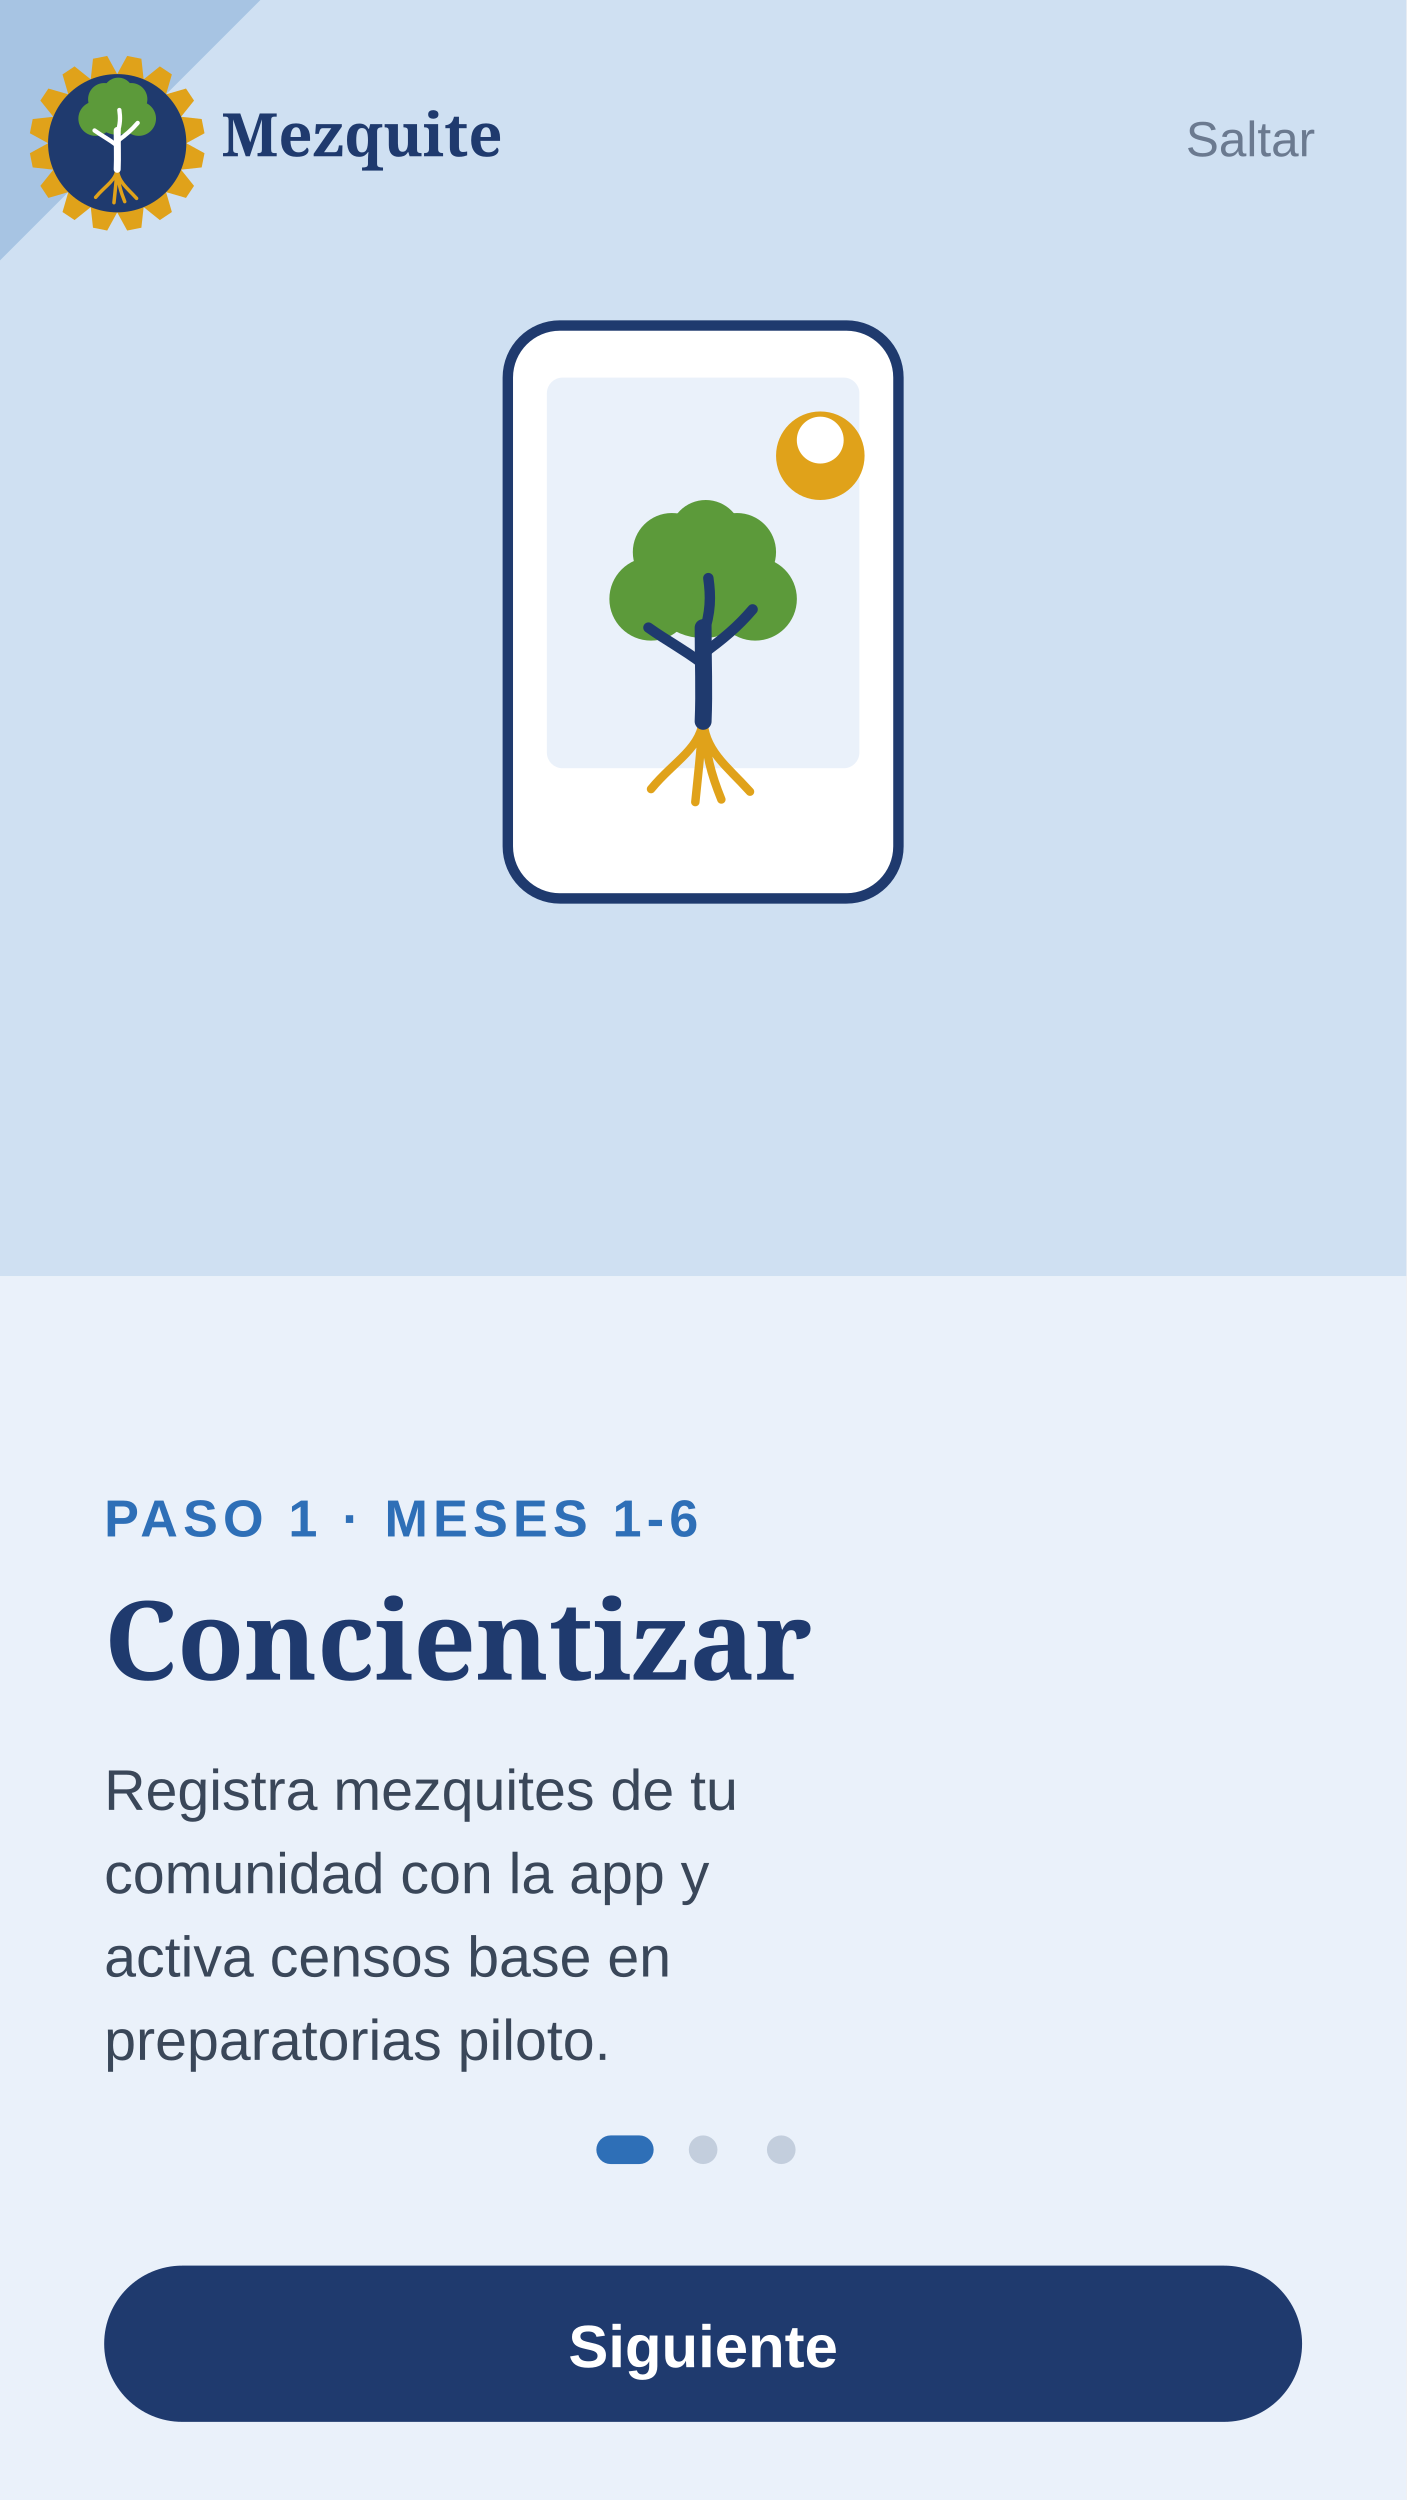
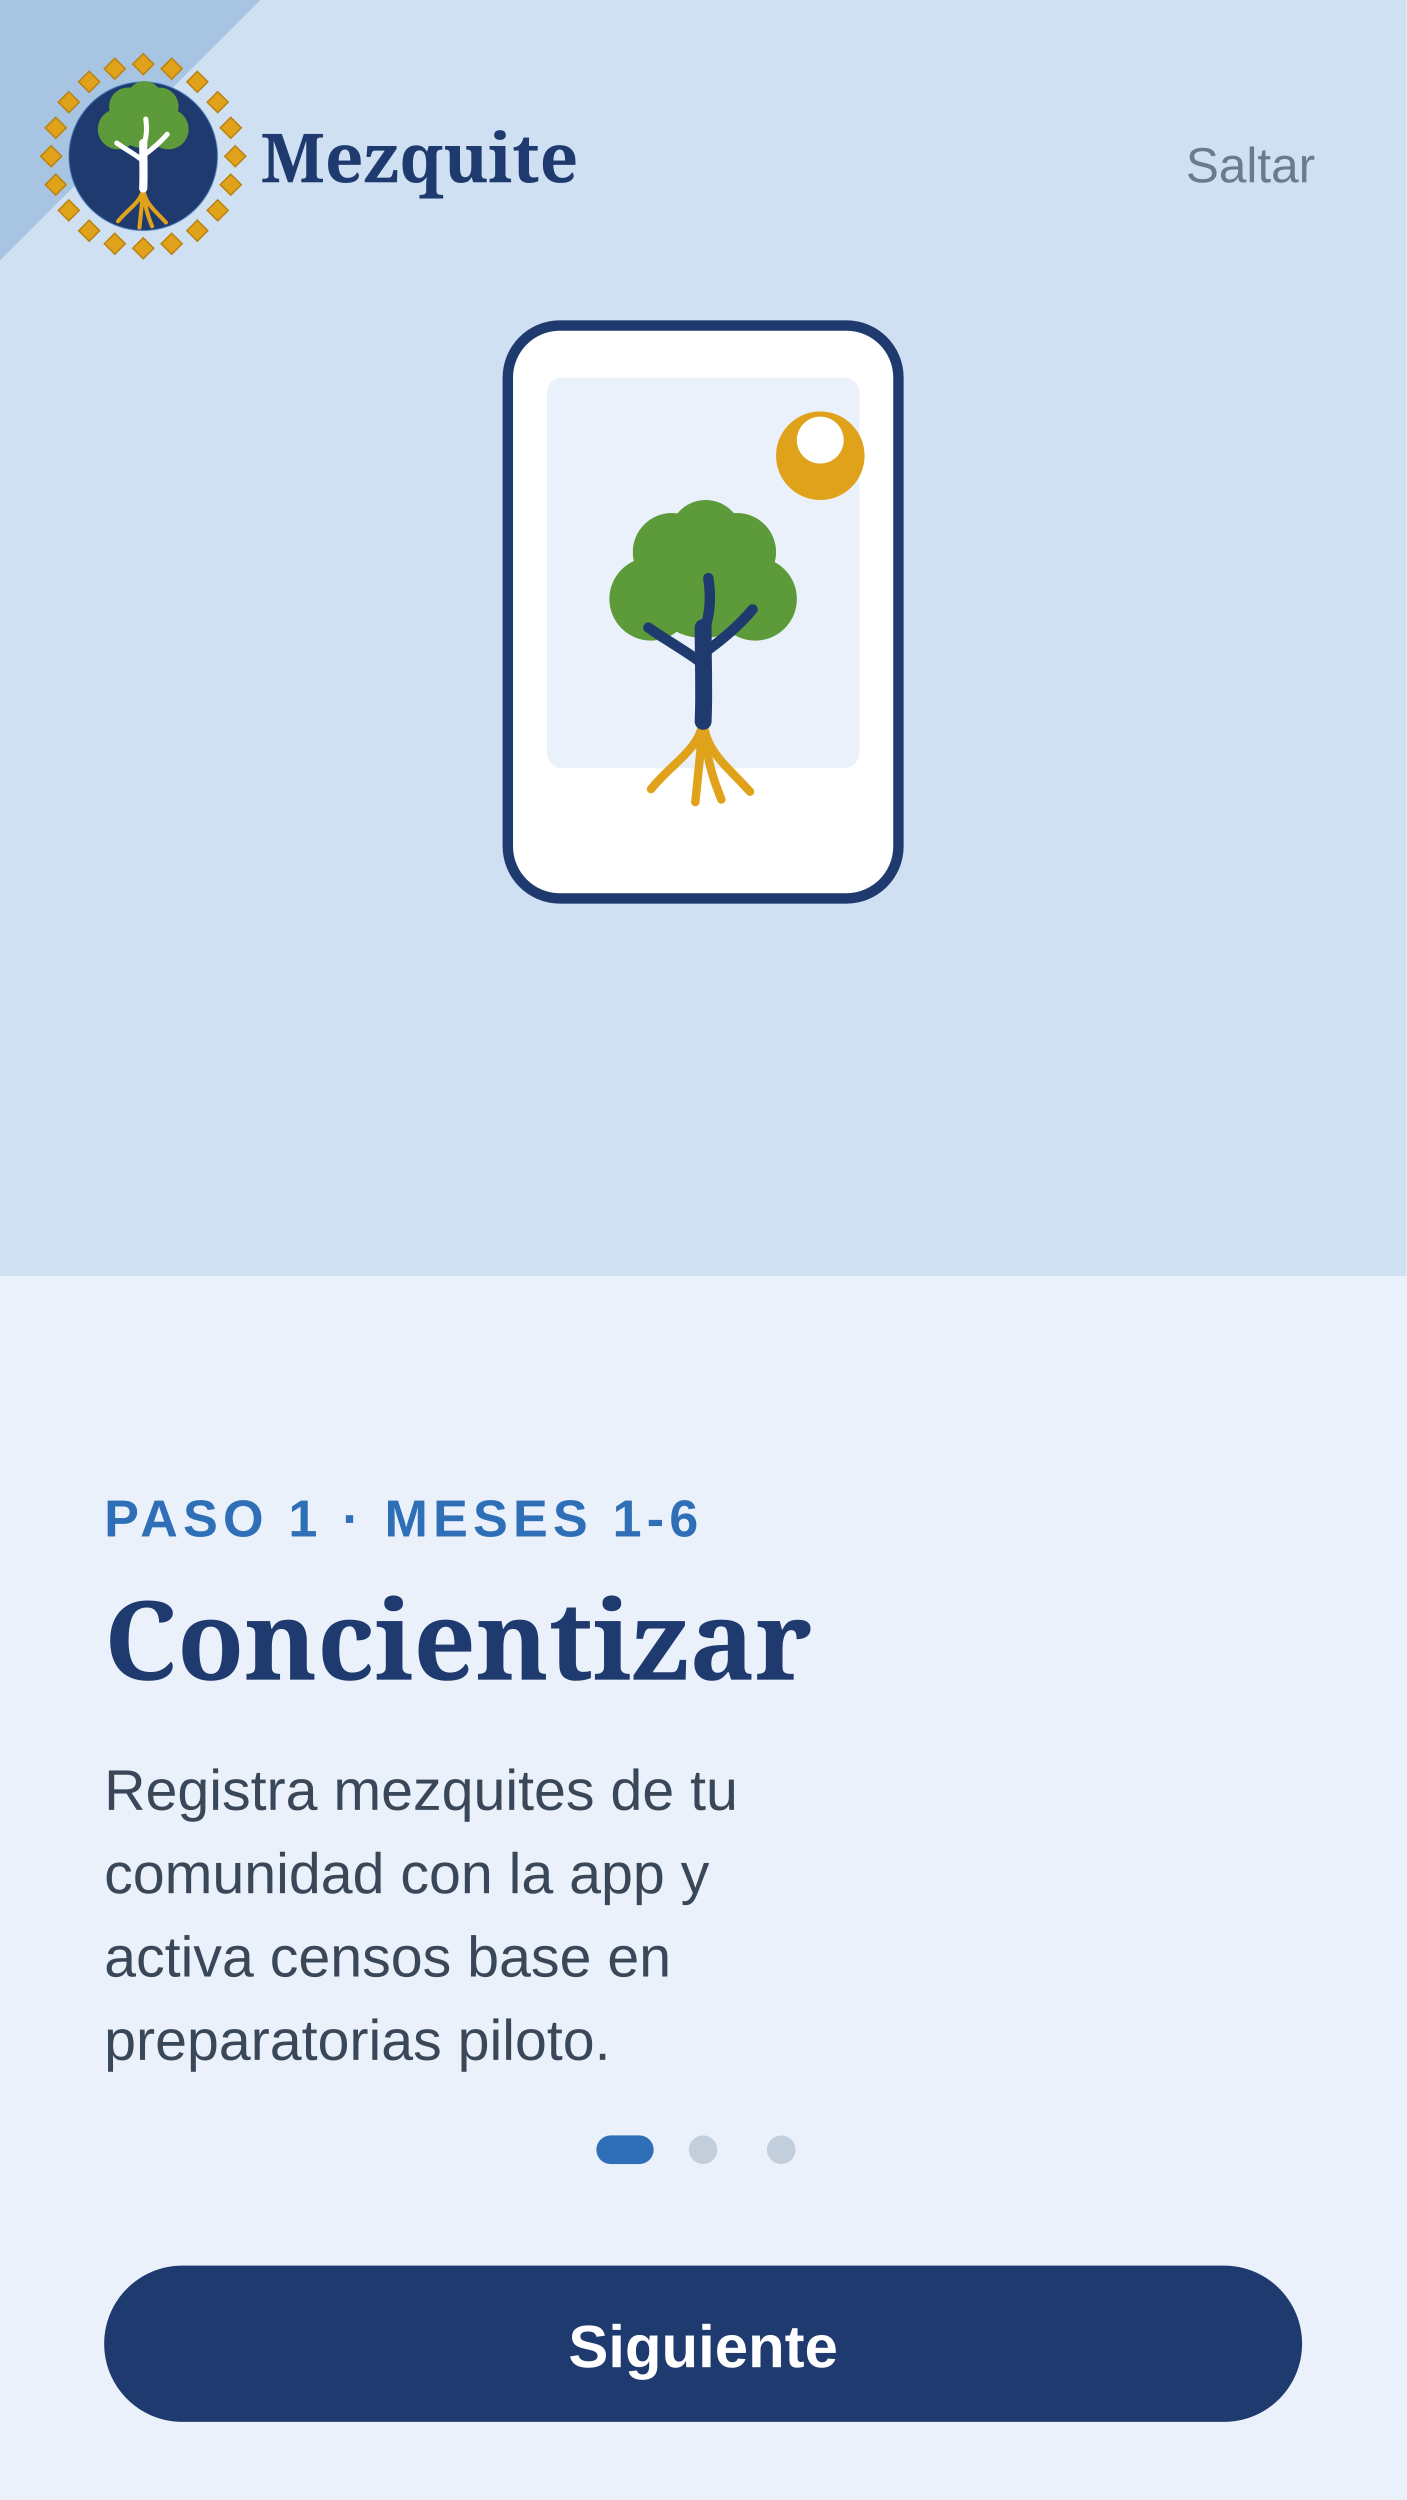
<svg xmlns="http://www.w3.org/2000/svg" viewBox="0 0 1080 1920">
  <rect width="1080" height="1920" fill="#EAF1FA" />
  <rect width="1080" height="980" fill="#CFE0F2" />
  <path d="M0 0 L200 0 L0 200 Z" fill="#2E6FB7" opacity="0.25" />
  <g transform="translate(540.0,470)">
    <rect x="-150" y="-220" width="300" height="440" rx="40" fill="#FFFFFF" stroke="#1F3A6E" stroke-width="8" />
    <rect x="-120" y="-180" width="240" height="300" rx="12" fill="#EAF1FA" />
    <g transform="translate(0,40) scale(1.0)">
      <circle cx="0" cy="-66" r="46" fill="#5C9A3A" />
      <circle cx="-40" cy="-50" r="32" fill="#5C9A3A" />
      <circle cx="40" cy="-50" r="32" fill="#5C9A3A" />
      <circle cx="-24" cy="-86" r="30" fill="#5C9A3A" />
      <circle cx="26" cy="-86" r="30" fill="#5C9A3A" />
      <circle cx="2" cy="-98" r="28" fill="#5C9A3A" />
-       <path d="M 0 40 C 0 64 -22 74 -40 96 M 0 40 C 0 66 18 78 36 98                M 0 40 C -2 70 -4 86 -6 106 M 0 40 C 2 70 6 84 14 104" fill="none" stroke="#E0A21A" stroke-width="6.5" stroke-linecap="round" />
+       <path d="M 0 40 C 0 64 -22 74 -40 96 M 0 40 C 0 66 18 78 36 98 M 0 40 C -2 70 -4 86 -6 106 M 0 40 C 2 70 6 84 14 104" fill="none" stroke="#E0A21A" stroke-width="6.5" stroke-linecap="round" />
      <path d="M 0 44 C 1 20 0 0 0 -28" fill="none" stroke="#1F3A6E" stroke-width="13" stroke-linecap="round" />
-       <path d="M 0 -8 C 16 -20 26 -28 38 -42 M 0 0 C -16 -12 -28 -18 -42 -28            M 0 -22 C 6 -40 6 -52 4 -66" fill="none" stroke="#1F3A6E" stroke-width="8" stroke-linecap="round" />
+       <path d="M 0 -8 C 16 -20 26 -28 38 -42 M 0 0 C -16 -12 -28 -18 -42 -28 M 0 -22 C 6 -40 6 -52 4 -66" fill="none" stroke="#1F3A6E" stroke-width="8" stroke-linecap="round" />
    </g>
    <circle cx="90" cy="-120" r="34" fill="#E0A21A" />
    <path d="M90 -150 a18 18 0 1 1 -0.1 0 Z" fill="#FFFFFF" />
  </g>
-   <path d="M 143.10 110.00 L 157.06 117.67 L 154.89 128.58 L 139.06 130.32 L 149.02 142.75 L 142.84 152.00 L 127.55 147.55 L 132.00 162.84 L 122.75 169.02 L 110.32 159.06 L 108.58 174.89 L 97.67 177.06 L 90.00 163.10 L 82.33 177.06 L 71.42 174.89 L 69.68 159.06 L 57.25 169.02 L 48.00 162.84 L 52.45 147.55 L 37.16 152.00 L 30.98 142.75 L 40.94 130.32 L 25.11 128.58 L 22.94 117.67 L 36.90 110.00 L 22.94 102.33 L 25.11 91.42 L 40.94 89.68 L 30.98 77.25 L 37.16 68.00 L 52.45 72.45 L 48.00 57.16 L 57.25 50.98 L 69.68 60.94 L 71.42 45.11 L 82.33 42.94 L 90.00 56.90 L 97.67 42.94 L 108.58 45.11 L 110.32 60.94 L 122.75 50.98 L 132.00 57.16 L 127.55 72.45 L 142.84 68.00 L 149.02 77.25 L 139.06 89.68 L 154.89 91.42 L 157.06 102.33 Z" fill="#E0A21A" />
-   <circle cx="90" cy="110" r="53.1" fill="#1F3A6E" />
-   <g transform="translate(90,111.8) scale(0.414)">
+   <rect x="104.30" y="43.62" width="11.4" height="11.4" fill="#E0A21A" stroke="#B9820F" stroke-width="1.14" transform="rotate(45 110.00 49.32)" />
+   <rect x="126.14" y="47.08" width="11.4" height="11.4" fill="#E0A21A" stroke="#B9820F" stroke-width="1.14" transform="rotate(45 131.84 52.78)" />
+   <rect x="145.84" y="57.12" width="11.4" height="11.4" fill="#E0A21A" stroke="#B9820F" stroke-width="1.14" transform="rotate(45 151.54 62.82)" />
+   <rect x="161.48" y="72.76" width="11.4" height="11.4" fill="#E0A21A" stroke="#B9820F" stroke-width="1.14" transform="rotate(45 167.18 78.46)" />
+   <rect x="171.52" y="92.46" width="11.4" height="11.4" fill="#E0A21A" stroke="#B9820F" stroke-width="1.14" transform="rotate(45 177.22 98.16)" />
+   <rect x="174.98" y="114.30" width="11.4" height="11.4" fill="#E0A21A" stroke="#B9820F" stroke-width="1.14" transform="rotate(45 180.68 120.00)" />
+   <rect x="171.52" y="136.14" width="11.4" height="11.4" fill="#E0A21A" stroke="#B9820F" stroke-width="1.14" transform="rotate(45 177.22 141.84)" />
+   <rect x="161.48" y="155.84" width="11.4" height="11.4" fill="#E0A21A" stroke="#B9820F" stroke-width="1.14" transform="rotate(45 167.18 161.54)" />
+   <rect x="145.84" y="171.48" width="11.4" height="11.4" fill="#E0A21A" stroke="#B9820F" stroke-width="1.14" transform="rotate(45 151.54 177.18)" />
+   <rect x="126.14" y="181.52" width="11.4" height="11.4" fill="#E0A21A" stroke="#B9820F" stroke-width="1.14" transform="rotate(45 131.84 187.22)" />
+   <rect x="104.30" y="184.98" width="11.4" height="11.4" fill="#E0A21A" stroke="#B9820F" stroke-width="1.14" transform="rotate(45 110.00 190.68)" />
+   <rect x="82.46" y="181.52" width="11.4" height="11.4" fill="#E0A21A" stroke="#B9820F" stroke-width="1.14" transform="rotate(45 88.16 187.22)" />
+   <rect x="62.76" y="171.48" width="11.4" height="11.4" fill="#E0A21A" stroke="#B9820F" stroke-width="1.14" transform="rotate(45 68.46 177.18)" />
+   <rect x="47.12" y="155.84" width="11.4" height="11.4" fill="#E0A21A" stroke="#B9820F" stroke-width="1.14" transform="rotate(45 52.82 161.54)" />
+   <rect x="37.08" y="136.14" width="11.4" height="11.4" fill="#E0A21A" stroke="#B9820F" stroke-width="1.14" transform="rotate(45 42.78 141.84)" />
+   <rect x="33.62" y="114.30" width="11.4" height="11.4" fill="#E0A21A" stroke="#B9820F" stroke-width="1.14" transform="rotate(45 39.32 120.00)" />
+   <rect x="37.08" y="92.46" width="11.4" height="11.4" fill="#E0A21A" stroke="#B9820F" stroke-width="1.14" transform="rotate(45 42.78 98.16)" />
+   <rect x="47.12" y="72.76" width="11.4" height="11.4" fill="#E0A21A" stroke="#B9820F" stroke-width="1.14" transform="rotate(45 52.82 78.46)" />
+   <rect x="62.76" y="57.12" width="11.4" height="11.4" fill="#E0A21A" stroke="#B9820F" stroke-width="1.14" transform="rotate(45 68.46 62.82)" />
+   <rect x="82.46" y="47.08" width="11.4" height="11.4" fill="#E0A21A" stroke="#B9820F" stroke-width="1.14" transform="rotate(45 88.16 52.78)" />
+   <circle cx="110" cy="120" r="57.0" fill="#1F3A6E" />
+   <circle cx="110" cy="120" r="57.0" fill="none" stroke="#2E6FB7" stroke-width="1.14" opacity="0.5" />
+   <g transform="translate(110,123.42) scale(0.4845)">
    <circle cx="0" cy="-66" r="46" fill="#5C9A3A" />
    <circle cx="-40" cy="-50" r="32" fill="#5C9A3A" />
    <circle cx="40" cy="-50" r="32" fill="#5C9A3A" />
    <circle cx="-24" cy="-86" r="30" fill="#5C9A3A" />
    <circle cx="26" cy="-86" r="30" fill="#5C9A3A" />
    <circle cx="2" cy="-98" r="28" fill="#5C9A3A" />
-     <path d="M 0 40 C 0 64 -22 74 -40 96 M 0 40 C 0 66 18 78 36 98                M 0 40 C -2 70 -4 86 -6 106 M 0 40 C 2 70 6 84 14 104" fill="none" stroke="#E0A21A" stroke-width="6.5" stroke-linecap="round" />
+     <path d="M 0 40 C 0 64 -22 74 -40 96 M 0 40 C 0 66 18 78 36 98 M 0 40 C -2 70 -4 86 -6 106 M 0 40 C 2 70 6 84 14 104" fill="none" stroke="#E0A21A" stroke-width="6.5" stroke-linecap="round" />
    <path d="M 0 44 C 1 20 0 0 0 -28" fill="none" stroke="#FFFFFF" stroke-width="13" stroke-linecap="round" />
-     <path d="M 0 -8 C 16 -20 26 -28 38 -42 M 0 0 C -16 -12 -28 -18 -42 -28            M 0 -22 C 6 -40 6 -52 4 -66" fill="none" stroke="#FFFFFF" stroke-width="8" stroke-linecap="round" />
+     <path d="M 0 -8 C 16 -20 26 -28 38 -42 M 0 0 C -16 -12 -28 -18 -42 -28 M 0 -22 C 6 -40 6 -52 4 -66" fill="none" stroke="#FFFFFF" stroke-width="8" stroke-linecap="round" />
  </g>
-   <text x="170" y="120" font-family="Georgia, serif" font-size="46" font-weight="700" fill="#1F3A6E">Mezquite</text>
-   <text x="1010" y="120" text-anchor="end" font-family="Arial, Helvetica, sans-serif" font-size="38" fill="#6B7A90">Saltar</text>
+   <text x="200" y="140" font-family="Georgia, serif" font-size="52" font-weight="700" fill="#1F3A6E">Mezquite</text>
+   <text x="1010" y="140" text-anchor="end" font-family="Arial, Helvetica, sans-serif" font-size="38" fill="#6B7A90">Saltar</text>
  <text x="80" y="1180" font-family="Arial, Helvetica, sans-serif" font-size="40" letter-spacing="4" font-weight="700" fill="#2E6FB7">PASO 1 · MESES 1-6</text>
  <text x="80" y="1290" font-family="Georgia, serif" font-size="84" font-weight="700" fill="#1F3A6E">Concientizar</text>
  <text x="80" y="1390" font-family="Arial, Helvetica, sans-serif" font-size="44" fill="#3A4759">Registra mezquites de tu</text>
  <text x="80" y="1454" font-family="Arial, Helvetica, sans-serif" font-size="44" fill="#3A4759">comunidad con la app y</text>
  <text x="80" y="1518" font-family="Arial, Helvetica, sans-serif" font-size="44" fill="#3A4759">activa censos base en</text>
  <text x="80" y="1582" font-family="Arial, Helvetica, sans-serif" font-size="44" fill="#3A4759">preparatorias piloto.</text>
  <rect x="458.0" y="1640" width="44" height="22" rx="11" fill="#2E6FB7" />
  <rect x="529.0" y="1640" width="22" height="22" rx="11" fill="#C3CEDD" />
  <rect x="589.0" y="1640" width="22" height="22" rx="11" fill="#C3CEDD" />
  <rect x="80" y="1740" width="920" height="120" rx="60" fill="#1F3A6E" />
  <text x="540.0" y="1818" text-anchor="middle" font-family="Arial, Helvetica, sans-serif" font-size="46" font-weight="700" fill="#FFFFFF">Siguiente</text>
</svg>
